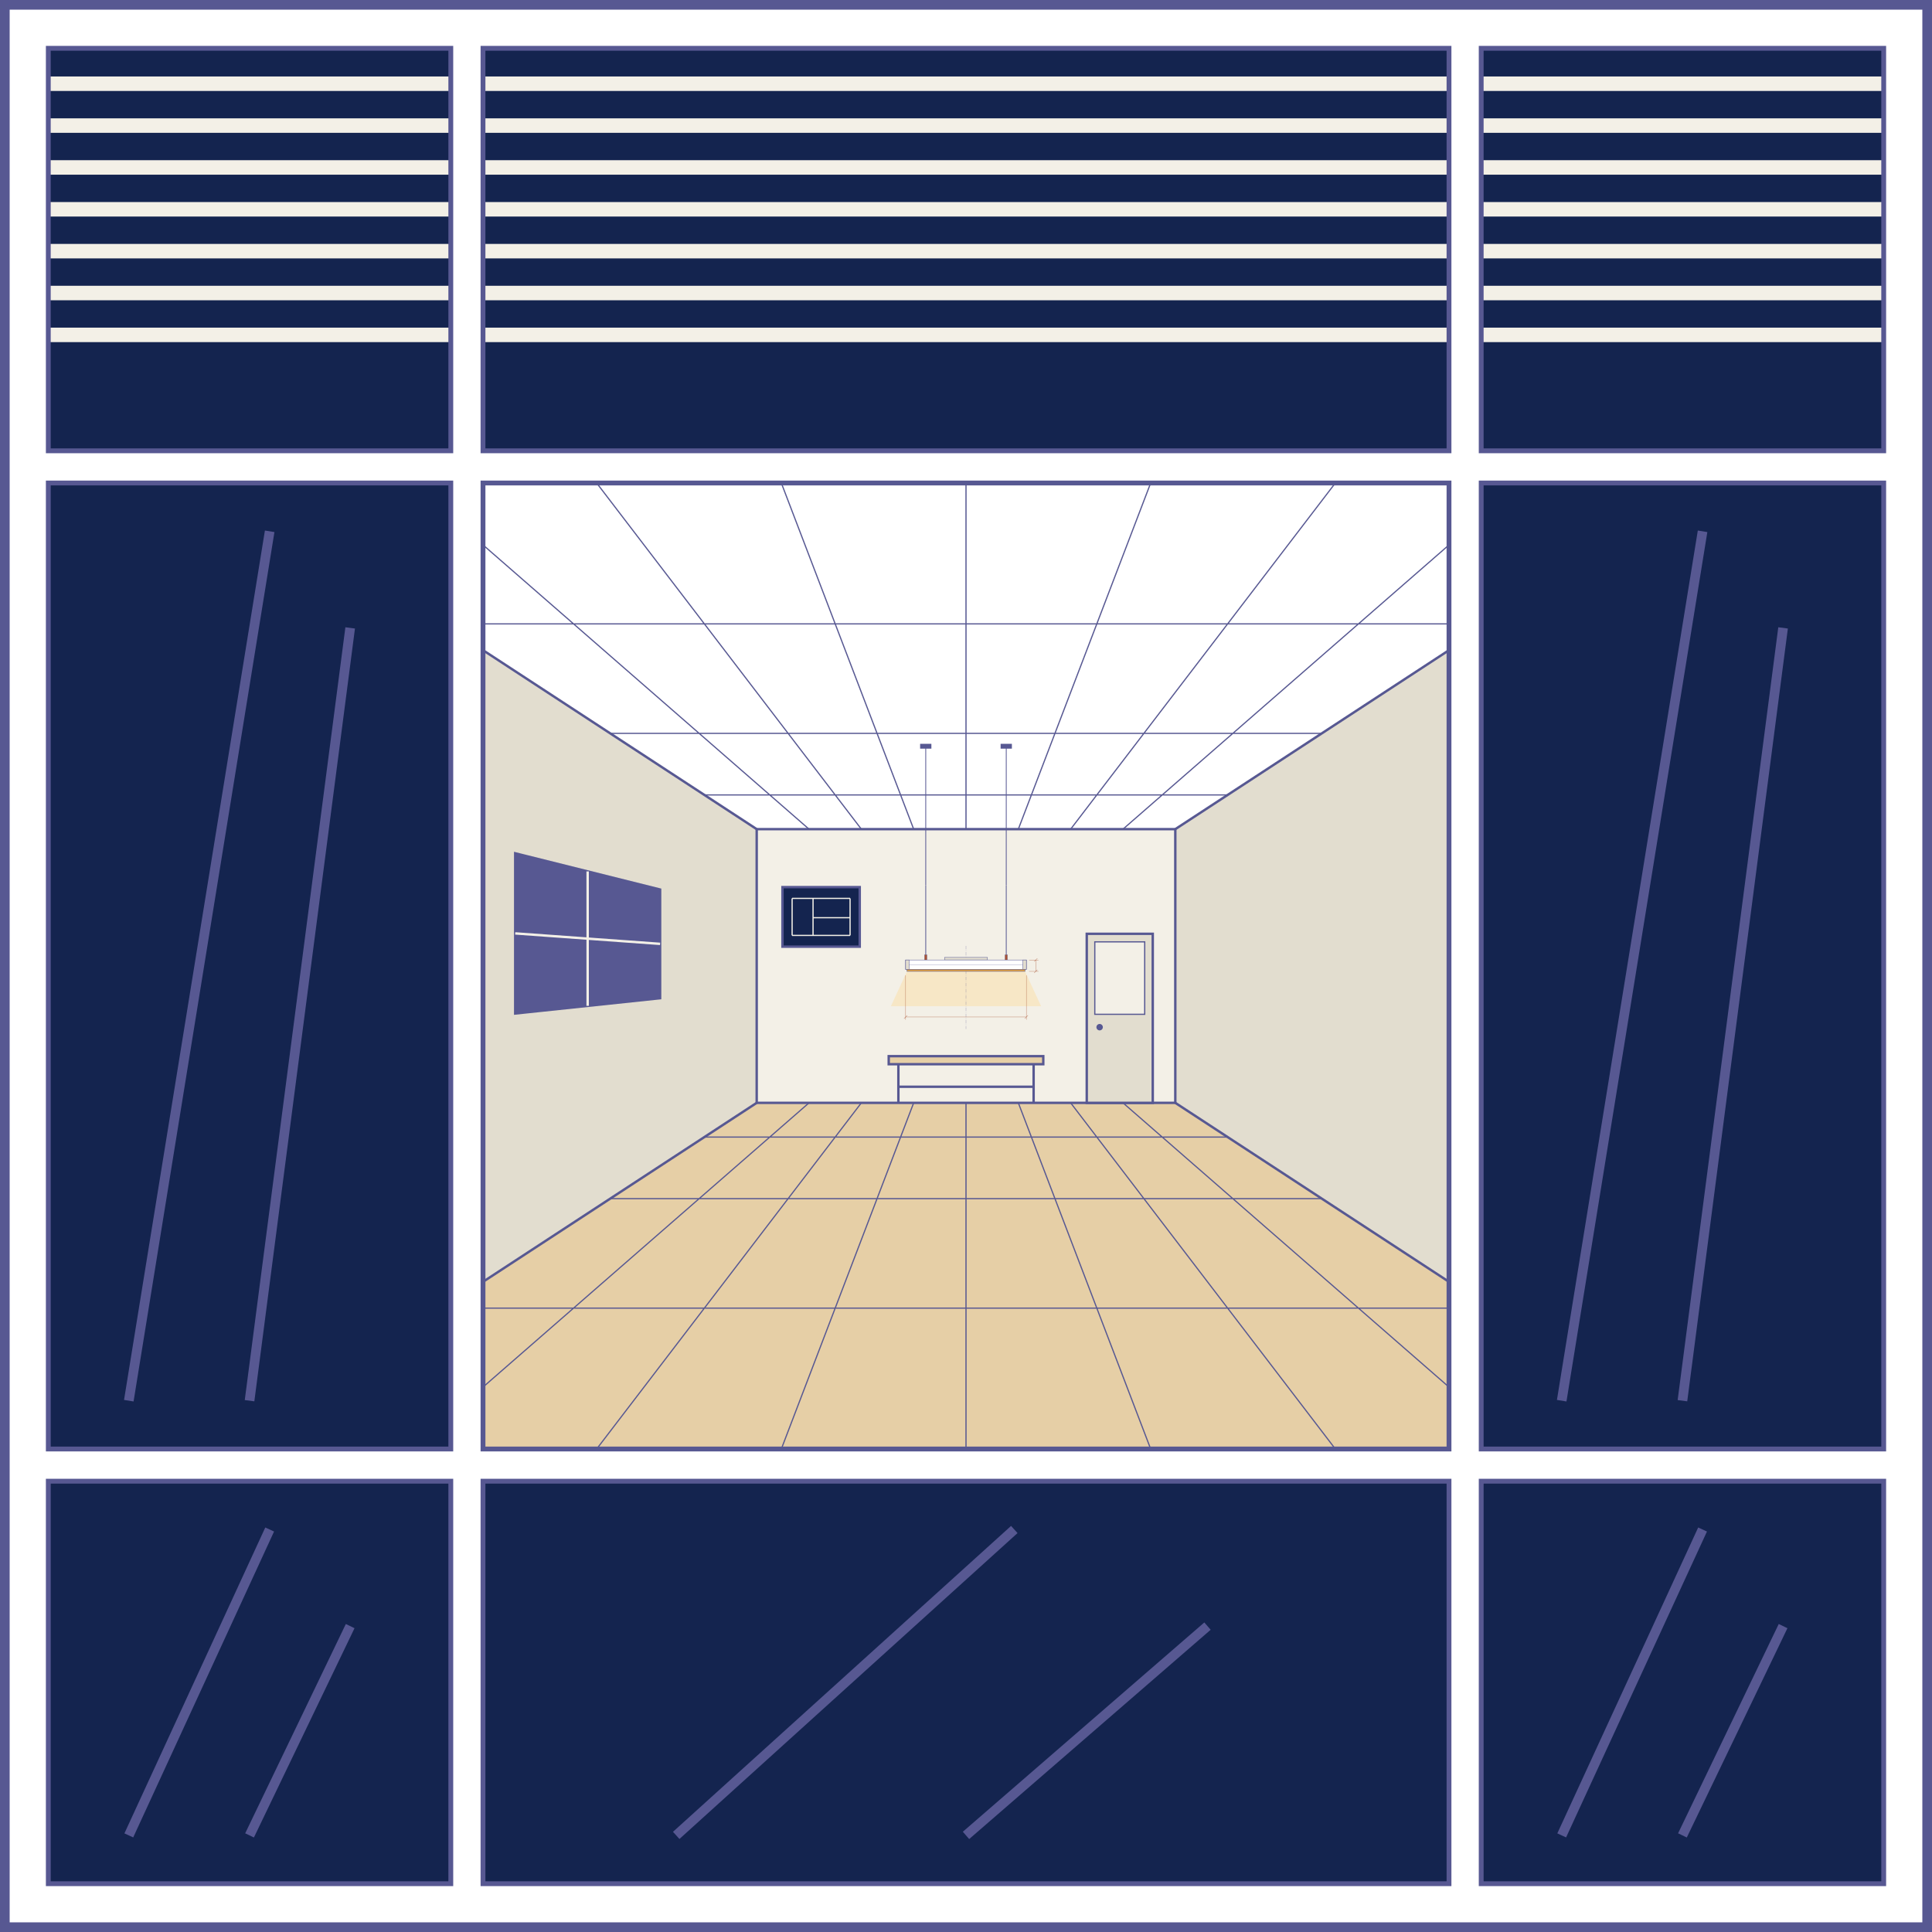
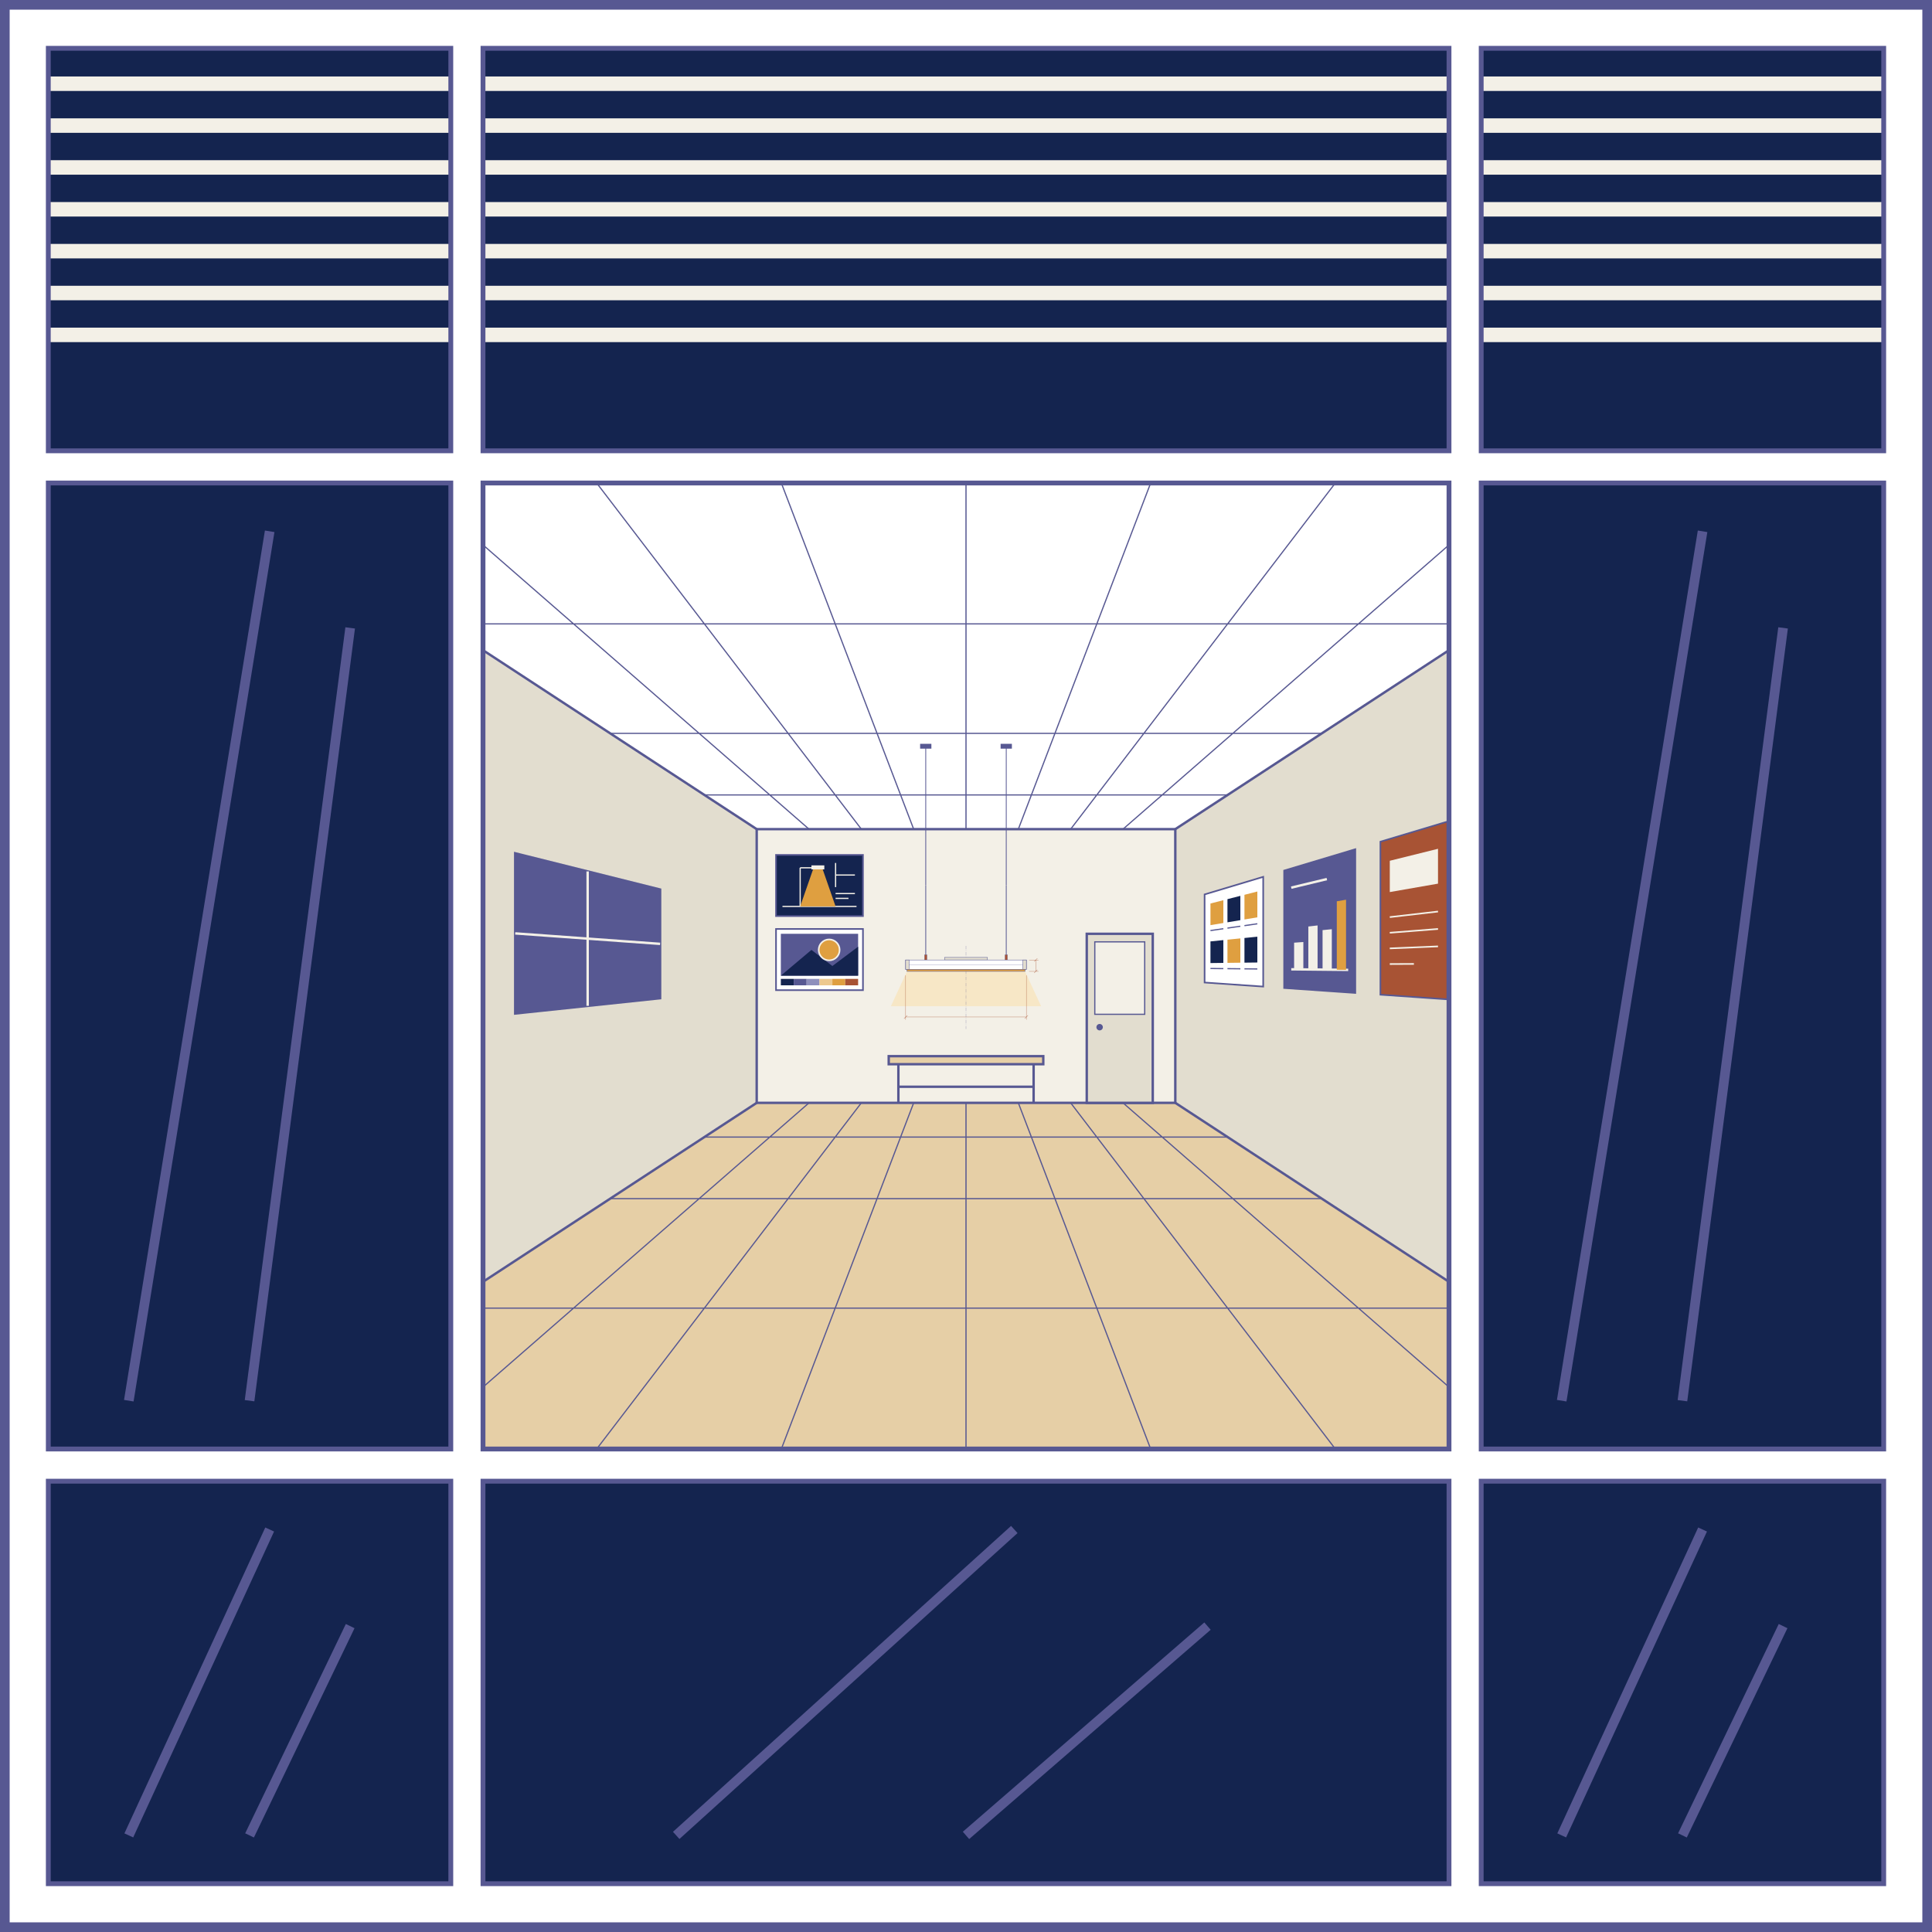
<svg xmlns="http://www.w3.org/2000/svg" viewBox="-600 -600 1200 1200" stroke-linejoin="miter" stroke-linecap="butt">
  <rect x="-600" y="-600" width="1200" height="1200" fill="#FFFFFF" stroke="none" />
  <rect x="-570" y="-570" width="250" height="250" fill="#14244F" stroke="none" />
  <path d="M-570 -548L-320 -548M-570 -522L-320 -522M-570 -496L-320 -496M-570 -470L-320 -470M-570 -444L-320 -444M-570 -418L-320 -418M-570 -392L-320 -392" fill="none" stroke="#F3F0E7" stroke-width="9" />
  <rect x="-300" y="-570" width="600" height="250" fill="#14244F" stroke="none" />
  <path d="M-300 -548L300 -548M-300 -522L300 -522M-300 -496L300 -496M-300 -470L300 -470M-300 -444L300 -444M-300 -418L300 -418M-300 -392L300 -392" fill="none" stroke="#F3F0E7" stroke-width="9" />
  <rect x="320" y="-570" width="250" height="250" fill="#14244F" stroke="none" />
  <path d="M320 -548L570 -548M320 -522L570 -522M320 -496L570 -496M320 -470L570 -470M320 -444L570 -444M320 -418L570 -418M320 -392L570 -392" fill="none" stroke="#F3F0E7" stroke-width="9" />
  <rect x="-570" y="-300" width="250" height="600" fill="#14244F" stroke="none" />
  <path d="M-520 270L-432.5 -270M-445 270L-382.5 -210" fill="none" stroke="#575892" stroke-width="6" />
  <rect x="320" y="-300" width="250" height="600" fill="#14244F" stroke="none" />
  <path d="M370 270L457.5 -270M445 270L507.5 -210" fill="none" stroke="#575892" stroke-width="6" />
  <rect x="-570" y="320" width="250" height="250" fill="#14244F" stroke="none" />
  <path d="M-520 540L-432.5 350M-445 540L-382.5 410" fill="none" stroke="#575892" stroke-width="6" />
  <rect x="-300" y="320" width="600" height="250" fill="#14244F" stroke="none" />
  <path d="M-180 540L30 350M0 540L150 410" fill="none" stroke="#575892" stroke-width="6" />
  <rect x="320" y="320" width="250" height="250" fill="#14244F" stroke="none" />
  <path d="M370 540L457.5 350M445 540L507.5 410" fill="none" stroke="#575892" stroke-width="6" />
  <svg x="-300" y="-300" width="600" height="600" viewBox="-600 -600 1200 1200">
    <polygon points="-600,-600 600,-600 600,-392.31 260,-170 -260,-170 -600,-392.31" fill="#FFFFFF" stroke="none" />
    <polygon points="-600,600 600,600 600,392.31 260,170 -260,170 -600,392.31" fill="#E6CFA6" stroke="none" />
    <polygon points="-600,-392.31 -260,-170 -260,170 -600,392.31" fill="#E2DDCF" stroke="none" />
    <polygon points="600,-392.31 260,-170 260,170 600,392.31" fill="#E2DDCF" stroke="none" />
    <rect x="-260" y="-170" width="520" height="340" fill="#F3F0E7" stroke="none" />
    <path d="M-195 -170L-600 -523.08M-130 -170L-458.82 -600M-65 -170L-229.41 -600M0 -170L0 -600M65 -170L229.41 -600M130 -170L458.82 -600M195 -170L600 -523.08M-325 -212.5L325 -212.5M-442 -289L442 -289M-600 -425L600 -425" fill="none" stroke="#575892" stroke-width="1.5" />
    <path d="M-195 170L-600 523.08M-130 170L-458.82 600M-65 170L-229.41 600M0 170L0 600M65 170L229.41 600M130 170L458.82 600M195 170L600 523.08M-325 212.5L325 212.5M-442 289L442 289M-600 425L600 425" fill="none" stroke="#575892" stroke-width="1.5" />
    <path d="M-260 -170L-600 -392.31M260 -170L600 -392.31M-260 170L-600 392.31M260 170L600 392.31" fill="none" stroke="#575892" stroke-width="3" />
    <rect x="-260" y="-170" width="520" height="340" fill="none" stroke="#575892" stroke-width="3" />
    <polygon points="-380,-95 -560,-140 -560,59 -380,40" fill="#575892" stroke="#575892" stroke-width="3" />
    <path d="M-470 -117.5L-470 49.5M-380 -27.5L-560 -40.5" fill="none" stroke="#F3F0E7" stroke-width="3" />
-     <rect x="-228" y="-98" width="96" height="74" fill="#14244F" stroke="#575892" stroke-width="3" />
-     <path d="M-216 -84L-144 -84M-216 -38L-144 -38M-216 -84L-216 -38M-144 -84L-144 -38M-190 -84L-190 -38M-190 -60L-144 -60" fill="none" stroke="#F3F0E7" stroke-width="1.5" />
+     <rect x="-236" y="-138" width="108" height="76" fill="#14244F" stroke="#575892" stroke-width="2" />
+     <path d="M-228 -74L-136 -74M-206 -74L-206 -122M-206 -122L-184 -122M-162 -128L-162 -98M-162 -113L-138 -113M-162 -90L-138 -90M-162 -84L-146 -84" fill="none" stroke="#F3F0E7" stroke-width="1.5" />
+     <polygon points="-190,-120 -178,-120 -162,-74 -206,-74" fill="#DF9F40" stroke="none" />
+     <rect x="-192" y="-125" width="16" height="5" fill="#F3F0E7" stroke="none" />
+     <rect x="-236" y="-46" width="108" height="76" fill="#FFFFFF" stroke="#575892" stroke-width="2" />
+     <rect x="-230" y="-40" width="96" height="52" fill="#575892" stroke="none" />
+     <polygon points="-230,12 -192,-20 -166,0 -134,-24 -134,12" fill="#14244F" stroke="none" />
+     <circle cx="-170" cy="-20" r="13" fill="#DF9F40" stroke="#F3F0E7" stroke-width="2" />
+     <rect x="-230" y="16" width="16" height="8" fill="#14244F" stroke="none" />
+     <rect x="-214" y="16" width="16" height="8" fill="#575892" stroke="none" />
+     <rect x="-198" y="16" width="16" height="8" fill="#8E8FBC" stroke="none" />
+     <rect x="-182" y="16" width="16" height="8" fill="#EDC98F" stroke="none" />
+     <rect x="-166" y="16" width="16" height="8" fill="#DF9F40" stroke="none" />
+     <rect x="-150" y="16" width="16" height="8" fill="#A85334" stroke="none" />
+     <polygon points="296.4,-88.92 369.2,-110.76 369.2,25.56 296.4,20.52" fill="#FFFFFF" stroke="#575892" stroke-width="2" />
+     <polygon points="303.68,-77.65 319.7,-81.74 319.7,-53.41 303.68,-50.74" fill="#DF9F40" stroke="none" />
+     <path d="M303.68 -44.01L319.7 -46.33" fill="none" stroke="#575892" stroke-width="1.5" />
+     <polygon points="324.79,-83.05 340.81,-87.14 340.81,-56.94 324.79,-54.27" fill="#14244F" stroke="none" />
+     <path d="M324.79 -47.07L340.81 -49.39" fill="none" stroke="#575892" stroke-width="1.5" />
+     <polygon points="345.9,-88.44 361.92,-92.54 361.92,-60.47 345.9,-57.79" fill="#DF9F40" stroke="none" />
+     <path d="M345.9 -50.13L361.92 -52.45" fill="none" stroke="#575892" stroke-width="1.5" />
+     <polygon points="303.68,-30.55 319.7,-32.17 319.7,-3.84 303.68,-3.64" fill="#14244F" stroke="none" />
+     <path d="M303.68 3.08L319.7 3.25" fill="none" stroke="#575892" stroke-width="1.5" />
+     <polygon points="324.79,-32.68 340.81,-34.29 340.81,-4.09 324.79,-3.9" fill="#DF9F40" stroke="none" />
+     <path d="M324.79 3.3L340.81 3.46" fill="none" stroke="#575892" stroke-width="1.5" />
+     <polygon points="345.9,-34.8 361.92,-36.41 361.92,-4.34 345.9,-4.15" fill="#14244F" stroke="none" />
+     <path d="M345.9 3.51L361.92 3.67" fill="none" stroke="#575892" stroke-width="1.5" />
+     <polygon points="395.2,-118.56 483.6,-145.08 483.6,33.48 395.2,27.36" fill="#575892" stroke="#575892" stroke-width="2" />
+     <path d="M404.04 -97.34L448.24 -107.99M404.04 4.1L474.76 4.82" fill="none" stroke="#F3F0E7" stroke-width="3" />
+     <polygon points="407.58,-28.97 419.07,-29.79 419.07,4.26 407.58,4.14" fill="#F3F0E7" stroke="none" />
+     <polygon points="425.26,-49.07 436.75,-50.39 436.75,4.43 425.26,4.32" fill="#F3F0E7" stroke="none" />
+     <polygon points="442.94,-44.57 454.43,-45.72 454.43,4.61 442.94,4.5" fill="#F3F0E7" stroke="none" />
+     <polygon points="460.62,-80.36 472.11,-82.36 472.11,4.79 460.62,4.68" fill="#DF9F40" stroke="none" />
+     <polygon points="514.8,-154.44 598,-179.4 598,41.4 514.8,35.64" fill="#A85334" stroke="#575892" stroke-width="2" />
+     <polygon points="526.45,-130.72 586.35,-145.6 586.35,-102.3 526.45,-91.84" fill="#F3F0E7" stroke="none" />
+     <path d="M526.45 -60.74L586.35 -67.66M526.45 -41.31L586.35 -46.01M526.45 -21.87L586.35 -24.36M526.45 -2.43L556.4 -2.57" fill="none" stroke="#F3F0E7" stroke-width="2" />
    <rect x="150" y="-40" width="82" height="210" fill="#E2DDCF" stroke="#575892" stroke-width="3" />
    <rect x="160" y="-30" width="62" height="90" fill="#F3F0E7" stroke="#575892" stroke-width="1.5" />
    <circle cx="166" cy="76" r="4" fill="#575892" />
    <rect x="-96" y="112" width="192" height="10" fill="#E6CFA6" stroke="#575892" stroke-width="3" />
    <path d="M-84 122L-84 170M84 122L84 170M-84 150L84 150" fill="none" stroke="#575892" stroke-width="3" />
    <rect x="-50.5" y="-272" width="1" height="172" fill="#575892" stroke="none" />
    <rect x="-57" y="-276" width="14" height="6" fill="#575892" stroke="none" />
    <rect x="49.5" y="-272" width="1" height="172" fill="#575892" stroke="none" />
    <rect x="43" y="-276" width="14" height="6" fill="#575892" stroke="none" />
    <svg x="-100" y="-100" width="200" height="200" viewBox="-600 -600 1200 1200">
      <rect x="-600" y="-600" width="1200" height="1200" fill="#F3F0E7" stroke="none" />
      <polygon points="-440,40 440,40 560,300 -560,300" fill="#F7E7C6" stroke="none" />
      <path d="M0 -150L0 470" fill="none" stroke="#575892" stroke-width="1.5" stroke-dasharray="26 8 4 8" />
      <rect x="-303" y="-600" width="6" height="536" fill="#575892" stroke="none" />
      <rect x="-309" y="-84" width="18" height="39" fill="#A85334" stroke="#575892" stroke-width="2" />
      <rect x="297" y="-600" width="6" height="536" fill="#575892" stroke="none" />
      <rect x="291" y="-84" width="18" height="39" fill="#A85334" stroke="#575892" stroke-width="2" />
      <rect x="-160" y="-64" width="320" height="19" fill="#E2DDCF" stroke="#575892" stroke-width="3" />
      <rect x="-450" y="-45" width="900" height="70" fill="#FFFFFF" stroke="#575892" stroke-width="3" />
      <rect x="-450" y="-45" width="26" height="70" fill="#E2DDCF" stroke="#575892" stroke-width="3" />
      <rect x="424" y="-45" width="26" height="70" fill="#E2DDCF" stroke="#575892" stroke-width="3" />
      <path d="M-424 -10L424 -10" fill="none" stroke="#575892" stroke-width="1.5" />
      <rect x="-440" y="25" width="880" height="15" fill="#DF9F40" stroke="#575892" stroke-width="3" />
      <path d="M-450 70L-450 400M450 70L450 400M-450 380L450 380M-462 392L-438 368M438 392L462 368M470 -45L540 -45M470 40L540 40M520 -45L520 40M508 -33L532 -57M508 52L532 28" fill="none" stroke="#A85334" stroke-width="2" />
    </svg>
  </svg>
  <rect x="-570" y="-570" width="250" height="250" fill="none" stroke="#575892" stroke-width="3" />
  <rect x="-300" y="-570" width="600" height="250" fill="none" stroke="#575892" stroke-width="3" />
  <rect x="320" y="-570" width="250" height="250" fill="none" stroke="#575892" stroke-width="3" />
  <rect x="-570" y="-300" width="250" height="600" fill="none" stroke="#575892" stroke-width="3" />
  <rect x="-300" y="-300" width="600" height="600" fill="none" stroke="#575892" stroke-width="3" />
  <rect x="320" y="-300" width="250" height="600" fill="none" stroke="#575892" stroke-width="3" />
  <rect x="-570" y="320" width="250" height="250" fill="none" stroke="#575892" stroke-width="3" />
  <rect x="-300" y="320" width="600" height="250" fill="none" stroke="#575892" stroke-width="3" />
  <rect x="320" y="320" width="250" height="250" fill="none" stroke="#575892" stroke-width="3" />
  <rect x="-597" y="-597" width="1194" height="1194" fill="none" stroke="#575892" stroke-width="6" />
</svg>
